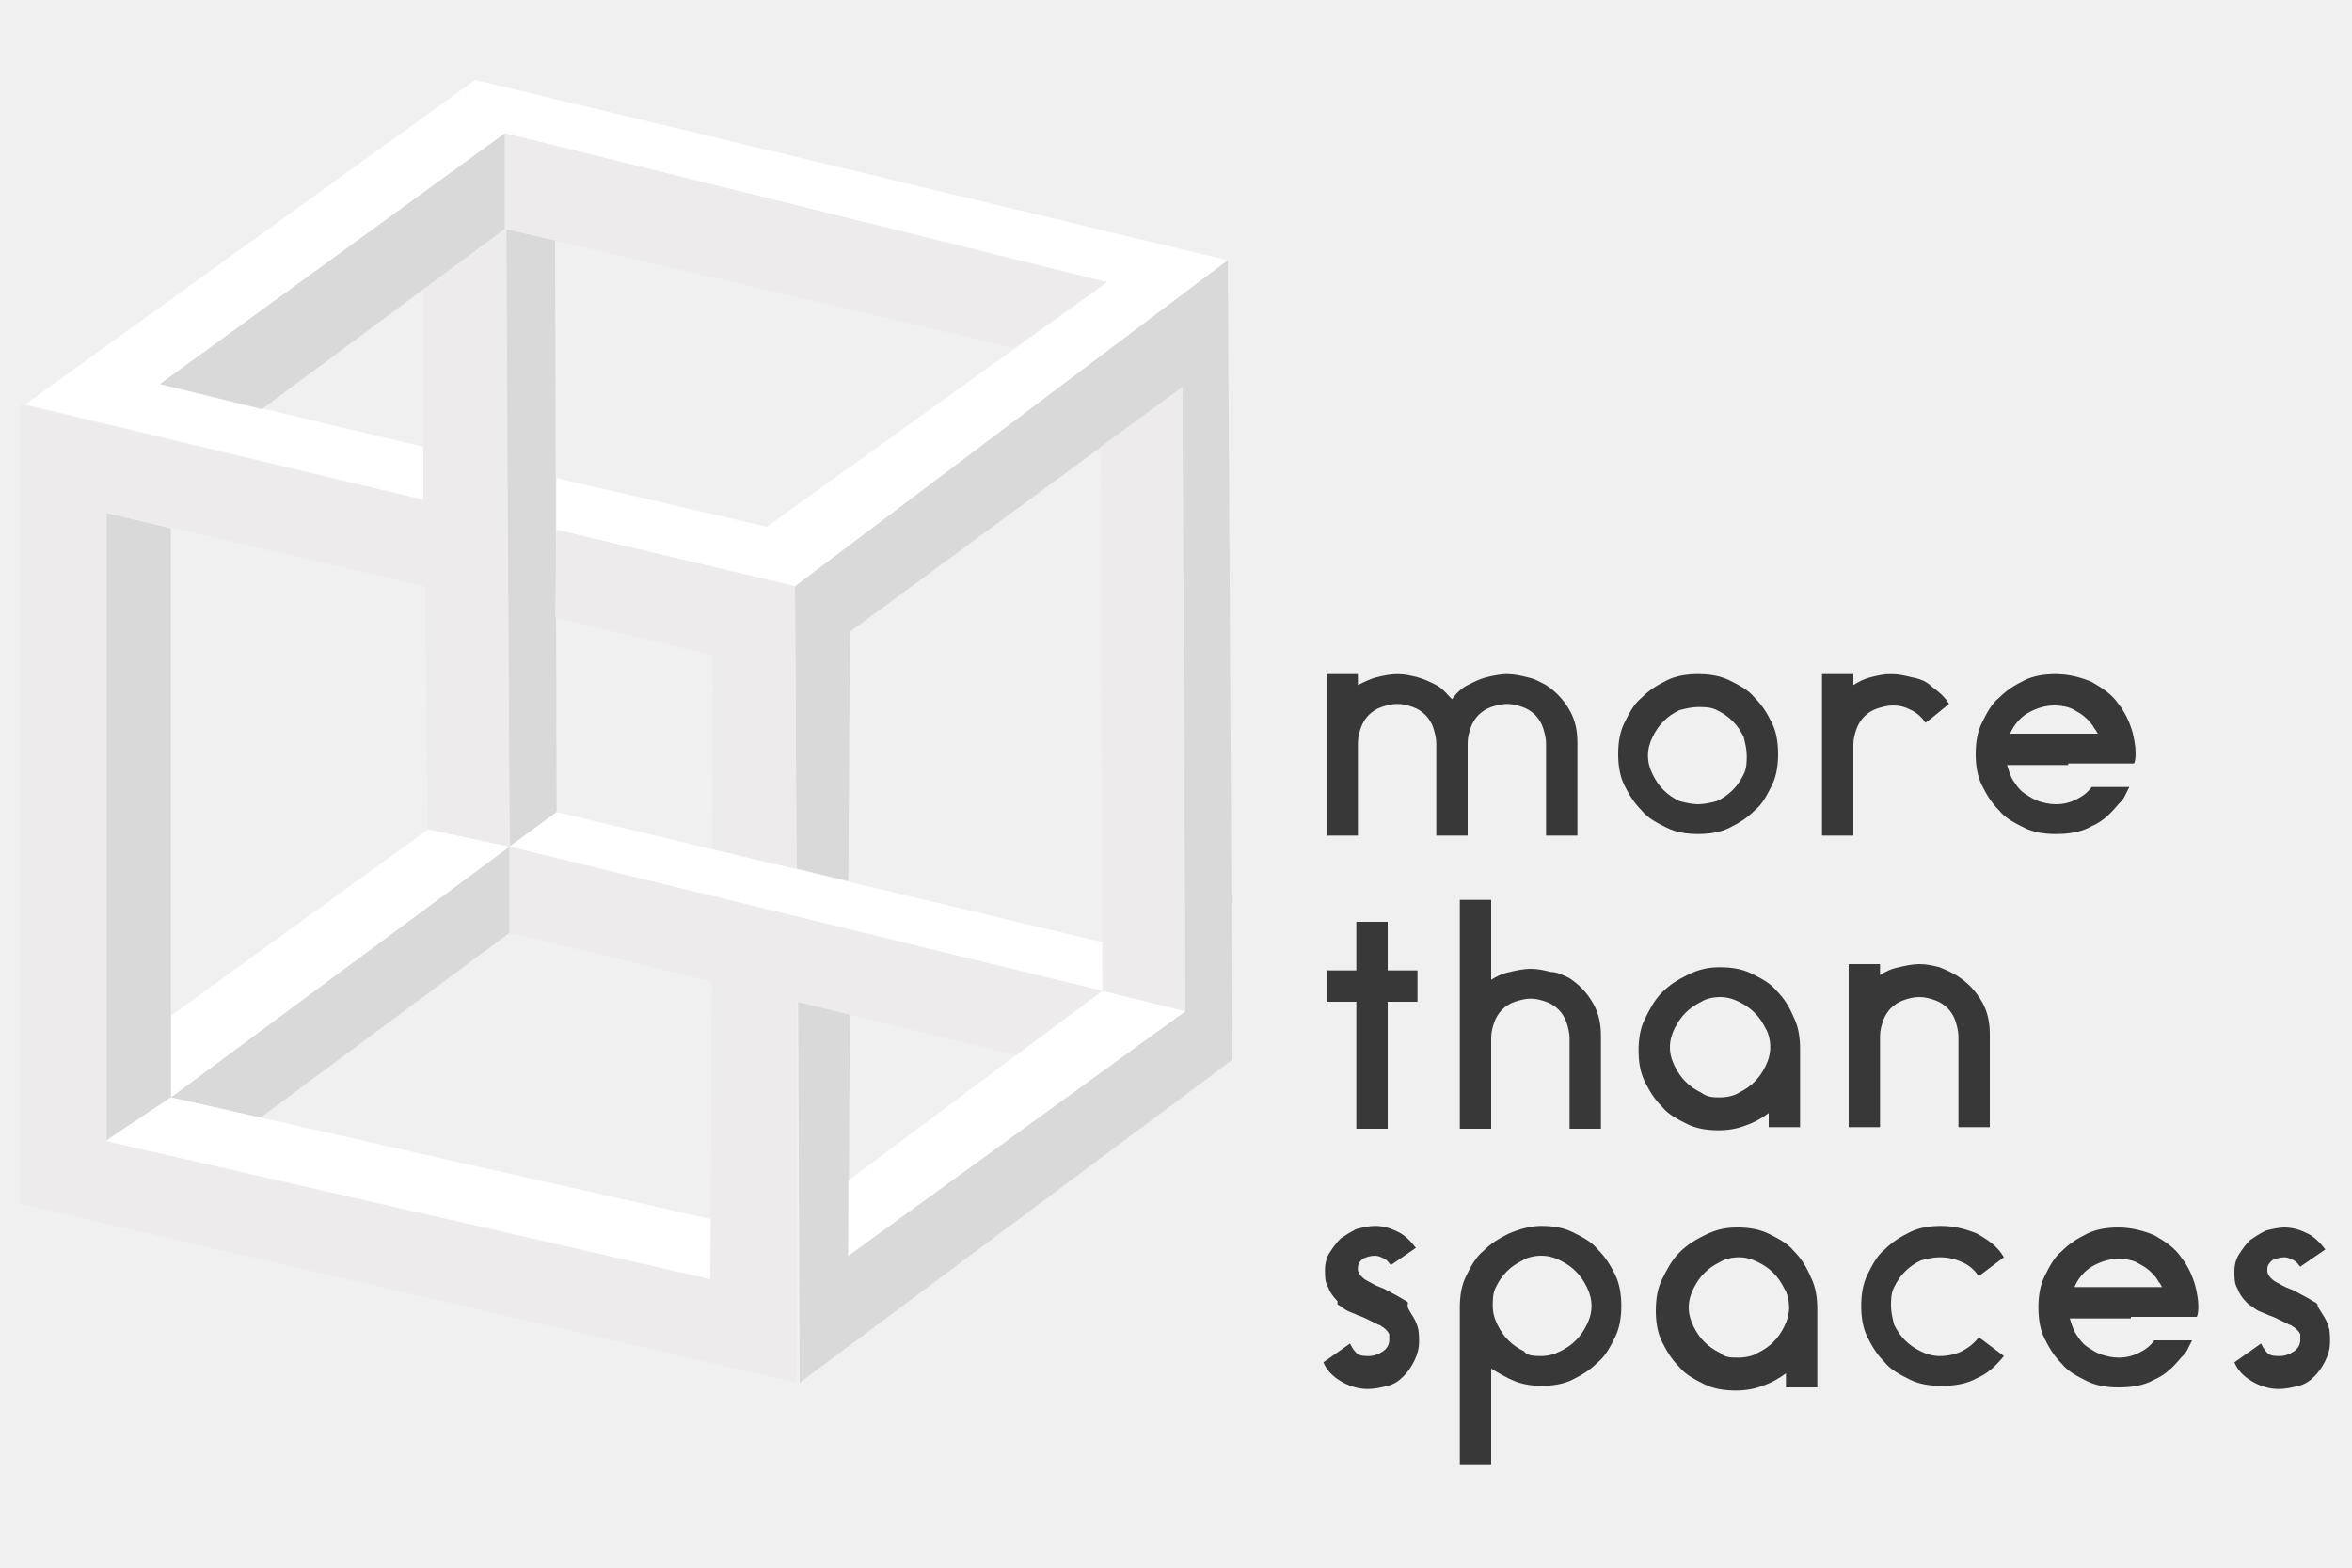
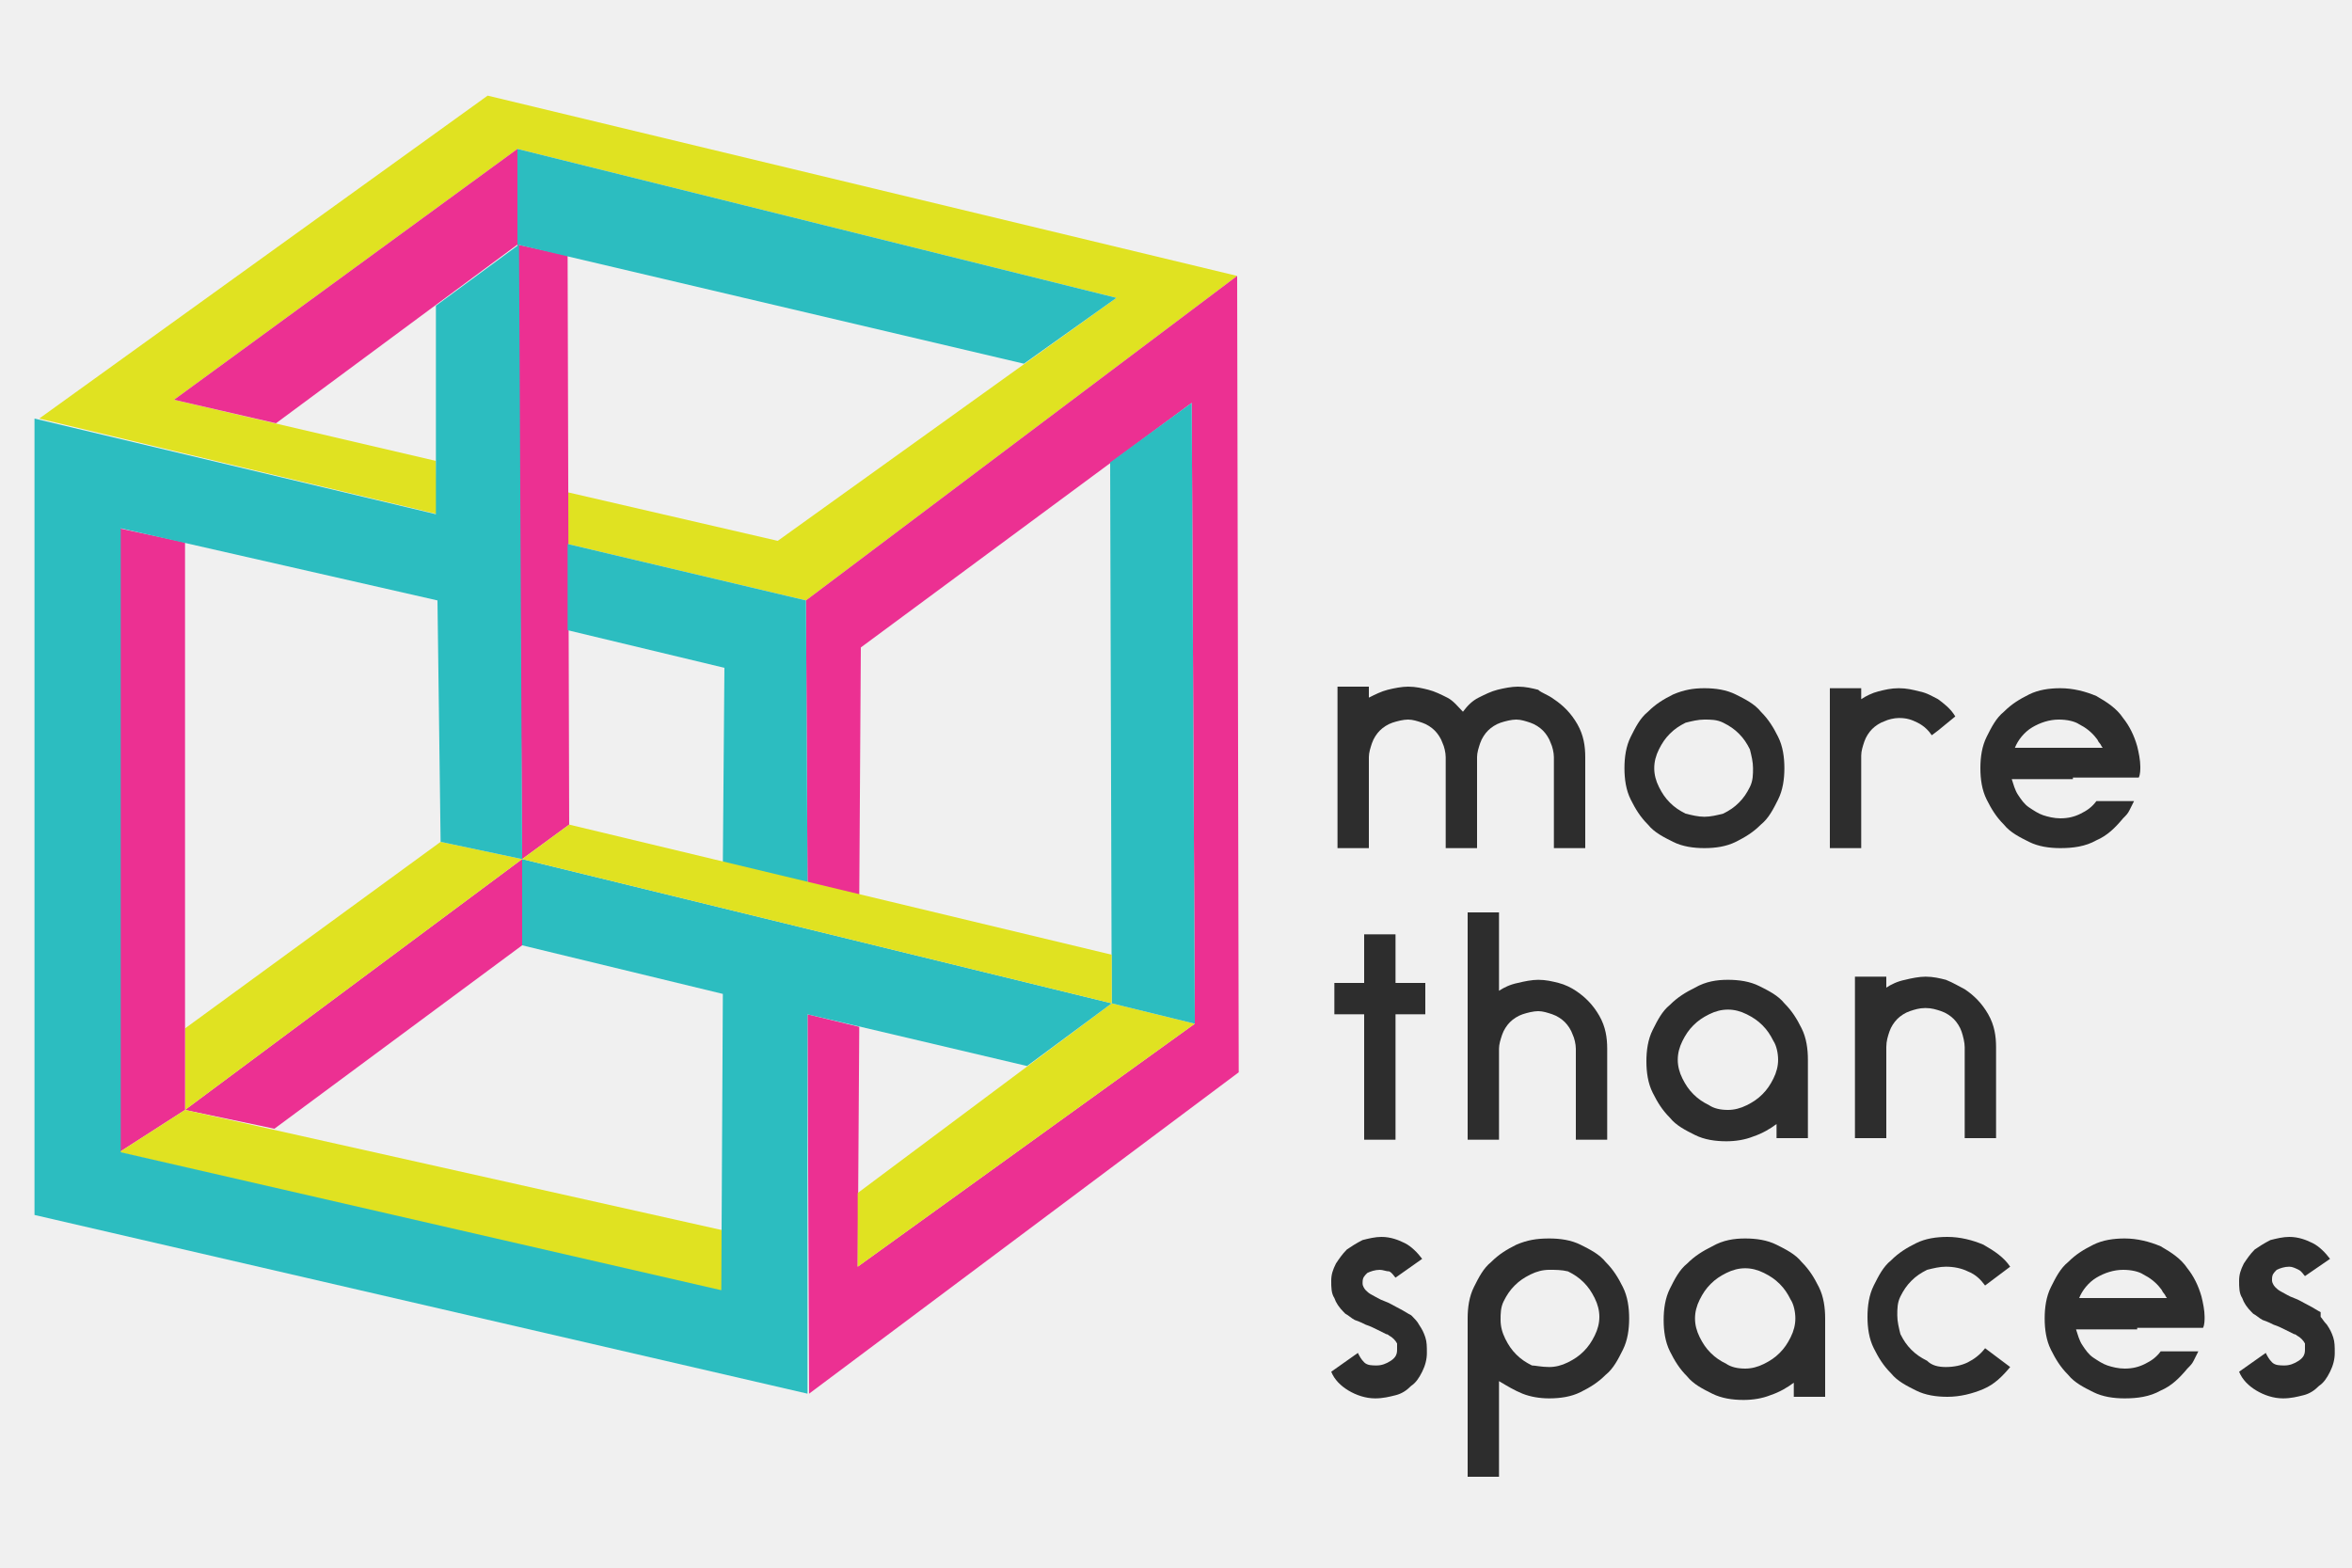
<svg xmlns="http://www.w3.org/2000/svg" version="1.1" id="Layer_1" x="0px" y="0px" viewBox="0 0 150 100" style="enable-background:new 0 0 150 100;" xml:space="preserve">
  <style type="text/css">
- 	.st0{fill:#FFFFFF;}
- 	.st1{fill:#D9D9D9;}
- 	.st2{fill:#EDEBEC;}
- 	.st3{fill:#383838;}
+ 	.st0{fill:#E0E221;}
+ 	.st1{fill:#EC3092;}
+ 	.st2{fill:#2CBDC0;}
+ 	.st3{fill:#2D2D2D;}
</style>
-   <g id="XMLID_1030_">
-     <g id="XMLID_1143_">
-       <polygon id="XMLID_1158_" class="st0" points="32.2,8.5 10.2,24.5 27,28.5 27.1,31.9 1.6,25.8 30.3,5.1 78.3,16.6 50.7,37.4     35.5,33.8 35.5,30.5 48.9,33.6 70.6,18   " />
-       <path id="XMLID_1156_" class="st1" d="M78.3,16.6L50.7,37.4l0.1,18l3.3,0.8l0.1-15.9l21.2-15.6l0.2,39.8L54.1,80.1l0.1-15.4    l-3.3-0.8l0.1,24.3l27.6-20.6L78.3,16.6z" />
-       <polygon id="XMLID_1155_" class="st0" points="54.1,80.1 75.6,64.5 70.3,63.2 54.1,75.3   " />
-       <polygon id="XMLID_1154_" class="st2" points="70.3,63.2 70.2,28.5 75.4,24.7 75.6,64.5   " />
-       <polygon id="XMLID_1153_" class="st1" points="10.2,24.5 32.2,8.5 32.2,14.6 16.7,26.1   " />
-       <polygon id="XMLID_1152_" class="st1" points="35.4,15.3 32.2,14.6 32.5,54 35.5,51.8   " />
-       <polygon id="XMLID_1151_" class="st2" points="32.2,8.5 32.2,14.6 64.7,22.2 70.6,18   " />
-       <polygon id="XMLID_1150_" class="st2" points="45.5,41.8 35.4,39.4 35.5,33.8 50.7,37.4 50.8,55.5 45.4,54.2   " />
-       <polygon id="XMLID_1149_" class="st1" points="32.5,59.5 32.5,54 10.9,70 16.6,71.3   " />
-       <polygon id="XMLID_1148_" class="st0" points="32.5,54 10.9,70 10.9,64.8 27.3,52.9   " />
-       <polygon id="XMLID_1147_" class="st1" points="10.9,70 6.7,72.8 6.7,32.7 10.9,33.7   " />
-       <polygon id="XMLID_1146_" class="st0" points="6.7,72.8 10.9,70 45.5,77.8 45.5,81.8   " />
-       <polygon id="XMLID_1145_" class="st2" points="70.3,63.2 32.5,54 32.5,59.5 45.4,62.6 45.3,81.6 6.8,72.8 6.8,32.7 27.1,37.4     27.3,52.9 32.5,54 32.3,14.6 27,18.5 27,31.9 1.3,25.8 1.3,76.8 50.8,88.2 50.8,63.9 64.8,67.3   " />
-       <polygon id="XMLID_1144_" class="st0" points="35.5,51.8 32.5,54 70.3,63.2 70.3,60.1   " />
+   <g id="XMLID_5_">
+     <g id="XMLID_184_">
+       <polygon id="XMLID_558_" class="st0" points="33,9.5 11.1,25.5 27.8,29.4 27.9,32.8 2.5,26.7 31.1,6.1 78.9,17.6 51.4,38.3     36.2,34.7 36.2,31.4 49.6,34.5 71.2,19   " />
+       <path id="XMLID_473_" class="st1" d="M78.9,17.6L51.4,38.3l0.1,18l3.3,0.8l0.1-15.8l21.1-15.6l0.2,39.6L54.7,80.8l0.1-15.3    l-3.3-0.8l0.1,24.2L79,68.4L78.9,17.6z" />
+       <polygon id="XMLID_472_" class="st0" points="54.7,80.8 76.2,65.3 70.9,64 54.7,76.1   " />
+       <polygon id="XMLID_1_" class="st2" points="70.9,64 70.8,29.5 76,25.7 76.2,65.3   " />
+       <polygon id="XMLID_246_" class="st1" points="11.1,25.5 33,9.5 33,15.6 17.6,27   " />
+       <polygon id="XMLID_193_" class="st1" points="36.2,16.3 33,15.6 33.3,54.8 36.3,52.6   " />
+       <polygon id="XMLID_192_" class="st2" points="33,9.5 33,15.6 65.3,23.2 71.2,19   " />
+       <polygon id="XMLID_191_" class="st2" points="46.2,42.6 36.2,40.2 36.2,34.7 51.4,38.3 51.5,56.3 46.1,55   " />
+       <polygon id="XMLID_190_" class="st1" points="33.3,60.3 33.3,54.8 11.8,70.8 17.5,72   " />
+       <polygon id="XMLID_189_" class="st0" points="33.3,54.8 11.8,70.8 11.8,65.6 28.1,53.7   " />
+       <polygon id="XMLID_188_" class="st1" points="11.8,70.8 7.6,73.5 7.6,33.7 11.8,34.6   " />
+       <polygon id="XMLID_187_" class="st0" points="7.6,73.5 11.8,70.8 46.2,78.5 46.2,82.5   " />
+       <polygon id="XMLID_186_" class="st2" points="70.9,64 33.3,54.8 33.3,60.3 46.1,63.4 46,82.3 7.7,73.5 7.7,33.7 27.9,38.3     28.1,53.7 33.3,54.8 33.1,15.6 27.8,19.5 27.8,32.8 2.2,26.7 2.2,77.5 51.5,88.9 51.5,64.7 65.5,68   " />
+       <polygon id="XMLID_185_" class="st0" points="36.3,52.6 33.3,54.8 70.9,64 70.9,60.9   " />
    </g>
-     <g id="XMLID_1035_">
-       <g>
-         <path id="XMLID_272_" class="st3" d="M98.6,43.7c0.6,0.4,1.1,0.9,1.5,1.6c0.4,0.7,0.5,1.4,0.5,2.1v5.9h-2v-2.1v-3.8     c0-0.3-0.1-0.7-0.2-1c-0.1-0.3-0.3-0.6-0.5-0.8c-0.2-0.2-0.5-0.4-0.8-0.5c-0.3-0.1-0.6-0.2-1-0.2c-0.3,0-0.7,0.1-1,0.2     c-0.3,0.1-0.6,0.3-0.8,0.5c-0.2,0.2-0.4,0.5-0.5,0.8c-0.1,0.3-0.2,0.6-0.2,1v3.8v2.1h-2v-2.1v-3.8c0-0.3-0.1-0.7-0.2-1     c-0.1-0.3-0.3-0.6-0.5-0.8c-0.2-0.2-0.5-0.4-0.8-0.5c-0.3-0.1-0.6-0.2-1-0.2c-0.3,0-0.7,0.1-1,0.2c-0.3,0.1-0.6,0.3-0.8,0.5     c-0.2,0.2-0.4,0.5-0.5,0.8c-0.1,0.3-0.2,0.6-0.2,1v3.8v2.1h-2v-5.9V43h2v0.7c0.4-0.2,0.8-0.4,1.2-0.5c0.4-0.1,0.9-0.2,1.3-0.2     c0.5,0,0.9,0.1,1.3,0.2c0.4,0.1,0.8,0.3,1.2,0.5c0.4,0.2,0.7,0.6,1,0.9c0.3-0.4,0.6-0.7,1-0.9c0.4-0.2,0.8-0.4,1.2-0.5     c0.4-0.1,0.9-0.2,1.3-0.2c0.5,0,0.9,0.1,1.3,0.2C97.9,43.3,98.2,43.5,98.6,43.7z" />
-         <path id="XMLID_269_" class="st3" d="M108.3,43c0.7,0,1.4,0.1,2,0.4c0.6,0.3,1.2,0.6,1.6,1.1c0.5,0.5,0.8,1,1.1,1.6     c0.3,0.6,0.4,1.3,0.4,2c0,0.7-0.1,1.4-0.4,2c-0.3,0.6-0.6,1.2-1.1,1.6c-0.5,0.5-1,0.8-1.6,1.1c-0.6,0.3-1.3,0.4-2,0.4     c-0.7,0-1.4-0.1-2-0.4c-0.6-0.3-1.2-0.6-1.6-1.1c-0.5-0.5-0.8-1-1.1-1.6c-0.3-0.6-0.4-1.3-0.4-2c0-0.7,0.1-1.4,0.4-2     c0.3-0.6,0.6-1.2,1.1-1.6c0.5-0.5,1-0.8,1.6-1.1C106.9,43.1,107.6,43,108.3,43z M108.3,51.3c0.4,0,0.8-0.1,1.2-0.2     c0.4-0.2,0.7-0.4,1-0.7c0.3-0.3,0.5-0.6,0.7-1c0.2-0.4,0.2-0.8,0.2-1.2c0-0.4-0.1-0.8-0.2-1.2c-0.2-0.4-0.4-0.7-0.7-1     c-0.3-0.3-0.6-0.5-1-0.7c-0.4-0.2-0.8-0.2-1.2-0.2c-0.4,0-0.8,0.1-1.2,0.2c-0.4,0.2-0.7,0.4-1,0.7c-0.3,0.3-0.5,0.6-0.7,1     c-0.2,0.4-0.3,0.8-0.3,1.2c0,0.4,0.1,0.8,0.3,1.2c0.2,0.4,0.4,0.7,0.7,1c0.3,0.3,0.6,0.5,1,0.7C107.5,51.2,107.9,51.3,108.3,51.3     z" />
-         <path id="XMLID_267_" class="st3" d="M123.2,43.8c0.4,0.3,0.8,0.6,1.1,1.1l-1.1,0.9l-0.4,0.3c-0.2-0.3-0.5-0.6-0.9-0.8     c-0.4-0.2-0.7-0.3-1.2-0.3c-0.3,0-0.7,0.1-1,0.2c-0.3,0.1-0.6,0.3-0.8,0.5c-0.2,0.2-0.4,0.5-0.5,0.8c-0.1,0.3-0.2,0.6-0.2,1v3.7     v2.1h-2v-5.8V43h2v0.7c0.3-0.2,0.7-0.4,1.1-0.5c0.4-0.1,0.8-0.2,1.3-0.2c0.5,0,0.9,0.1,1.3,0.2C122.5,43.3,122.9,43.5,123.2,43.8     z" />
-         <path id="XMLID_264_" class="st3" d="M131.9,48.8h-3.9c0.1,0.3,0.2,0.7,0.4,1c0.2,0.3,0.4,0.6,0.7,0.8c0.3,0.2,0.6,0.4,0.9,0.5     c0.3,0.1,0.7,0.2,1.1,0.2c0.5,0,0.9-0.1,1.3-0.3c0.4-0.2,0.7-0.4,1-0.8h0.4h2c-0.1,0.2-0.2,0.4-0.3,0.6c-0.1,0.2-0.2,0.3-0.4,0.5     c-0.5,0.6-1,1.1-1.7,1.4c-0.7,0.4-1.5,0.5-2.3,0.5c-0.7,0-1.4-0.1-2-0.4c-0.6-0.3-1.2-0.6-1.6-1.1c-0.5-0.5-0.8-1-1.1-1.6     c-0.3-0.6-0.4-1.3-0.4-2c0-0.7,0.1-1.4,0.4-2c0.3-0.6,0.6-1.2,1.1-1.6c0.5-0.5,1-0.8,1.6-1.1c0.6-0.3,1.3-0.4,2-0.4     c0.8,0,1.6,0.2,2.3,0.5c0.7,0.4,1.3,0.8,1.7,1.4c0.4,0.5,0.7,1.1,0.9,1.8c0.1,0.4,0.2,0.9,0.2,1.3c0,0.2,0,0.5-0.1,0.7h-2H131.9z      M131,45c-0.6,0-1.2,0.2-1.7,0.5c-0.5,0.3-0.9,0.8-1.1,1.3h4.5h1.1c-0.1-0.1-0.1-0.2-0.2-0.3c-0.1-0.1-0.1-0.2-0.2-0.3     c-0.3-0.4-0.7-0.7-1.1-0.9C132,45.1,131.5,45,131,45z" />
-         <path id="XMLID_262_" class="st3" d="M90.4,63.9h-1.9v8.1h-2v-8.1h-1.9v-2h1.9v-3.1h2v3.1h1.9V63.9z" />
-         <path id="XMLID_260_" class="st3" d="M100.1,62.4c0.6,0.4,1.1,0.9,1.5,1.6c0.4,0.7,0.5,1.4,0.5,2.1V72h-2v-2.1v-3.7     c0-0.3-0.1-0.7-0.2-1c-0.1-0.3-0.3-0.6-0.5-0.8c-0.2-0.2-0.5-0.4-0.8-0.5c-0.3-0.1-0.6-0.2-1-0.2c-0.3,0-0.7,0.1-1,0.2     c-0.3,0.1-0.6,0.3-0.8,0.5c-0.2,0.2-0.4,0.5-0.5,0.8c-0.1,0.3-0.2,0.6-0.2,1v3.7V72h-2v-5.8v-8.8h2v5.1c0.3-0.2,0.7-0.4,1.2-0.5     c0.4-0.1,0.9-0.2,1.3-0.2c0.5,0,0.9,0.1,1.3,0.2C99.3,62,99.7,62.2,100.1,62.4z" />
-         <path id="XMLID_257_" class="st3" d="M109.7,61.7c0.7,0,1.4,0.1,2,0.4c0.6,0.3,1.2,0.6,1.6,1.1c0.5,0.5,0.8,1,1.1,1.7     c0.3,0.6,0.4,1.3,0.4,2v5h-2V71c-0.4,0.3-0.9,0.6-1.5,0.8c-0.5,0.2-1.1,0.3-1.7,0.3c-0.7,0-1.4-0.1-2-0.4     c-0.6-0.3-1.2-0.6-1.6-1.1c-0.5-0.5-0.8-1-1.1-1.6c-0.3-0.6-0.4-1.3-0.4-2c0-0.7,0.1-1.4,0.4-2c0.3-0.6,0.6-1.2,1.1-1.7     c0.5-0.5,1-0.8,1.6-1.1C108.4,61.8,109,61.7,109.7,61.7z M109.7,70c0.4,0,0.9-0.1,1.2-0.3c0.4-0.2,0.7-0.4,1-0.7     c0.3-0.3,0.5-0.6,0.7-1c0.2-0.4,0.3-0.8,0.3-1.2c0-0.4-0.1-0.9-0.3-1.2c-0.2-0.4-0.4-0.7-0.7-1c-0.3-0.3-0.6-0.5-1-0.7     c-0.4-0.2-0.8-0.3-1.2-0.3c-0.4,0-0.9,0.1-1.2,0.3c-0.4,0.2-0.7,0.4-1,0.7c-0.3,0.3-0.5,0.6-0.7,1c-0.2,0.4-0.3,0.8-0.3,1.2     c0,0.4,0.1,0.8,0.3,1.2c0.2,0.4,0.4,0.7,0.7,1c0.3,0.3,0.6,0.5,1,0.7C108.9,70,109.3,70,109.7,70z" />
-         <path id="XMLID_255_" class="st3" d="M124.9,62.3c0.6,0.4,1.1,0.9,1.5,1.6c0.4,0.7,0.5,1.4,0.5,2.1v5.9h-2v-2.1v-3.7     c0-0.3-0.1-0.7-0.2-1c-0.1-0.3-0.3-0.6-0.5-0.8c-0.2-0.2-0.5-0.4-0.8-0.5c-0.3-0.1-0.6-0.2-1-0.2s-0.7,0.1-1,0.2     c-0.3,0.1-0.6,0.3-0.8,0.5c-0.2,0.2-0.4,0.5-0.5,0.8c-0.1,0.3-0.2,0.6-0.2,1v3.7v2.1h-2v-5.9v-4.5h2l0,0.7     c0.3-0.2,0.7-0.4,1.2-0.5c0.4-0.1,0.9-0.2,1.3-0.2c0.5,0,0.9,0.1,1.3,0.2C124.2,61.9,124.6,62.1,124.9,62.3z" />
-         <path id="XMLID_253_" class="st3" d="M90,83.8c0.2,0.3,0.3,0.5,0.4,0.8c0.1,0.3,0.1,0.6,0.1,1c0,0.4-0.1,0.8-0.3,1.2     c-0.2,0.4-0.4,0.7-0.7,1c-0.3,0.3-0.6,0.5-1,0.6c-0.4,0.1-0.8,0.2-1.3,0.2c-0.6,0-1.2-0.2-1.7-0.5c-0.5-0.3-0.9-0.7-1.1-1.2     l1.7-1.2c0.1,0.2,0.2,0.4,0.4,0.6c0.2,0.2,0.5,0.2,0.8,0.2c0.3,0,0.6-0.1,0.9-0.3c0.3-0.2,0.4-0.5,0.4-0.7c0-0.1,0-0.2,0-0.2v0     c0,0,0,0,0-0.1c0,0,0,0,0-0.1c-0.1-0.2-0.3-0.4-0.5-0.5c0,0-0.1-0.1-0.2-0.1l0,0c-0.2-0.1-0.4-0.2-0.6-0.3     c-0.2-0.1-0.4-0.2-0.7-0.3c-0.2-0.1-0.5-0.2-0.7-0.3c-0.2-0.1-0.4-0.3-0.6-0.4v0L85.3,83c-0.3-0.3-0.5-0.6-0.6-0.9     c-0.2-0.3-0.2-0.7-0.2-1.1c0-0.4,0.1-0.8,0.3-1.1c0.2-0.3,0.4-0.6,0.7-0.9c0.3-0.2,0.6-0.4,1-0.6c0.4-0.1,0.8-0.2,1.2-0.2     c0.6,0,1.1,0.2,1.5,0.4c0.4,0.2,0.8,0.6,1.1,1l-1.6,1.1c-0.1-0.1-0.2-0.3-0.4-0.4c-0.2-0.1-0.4-0.2-0.6-0.2     c-0.3,0-0.6,0.1-0.8,0.2c-0.2,0.2-0.3,0.3-0.3,0.6c0,0.1,0,0.1,0,0.1c0,0.1,0.1,0.3,0.2,0.4c0.1,0.1,0.2,0.2,0.4,0.3     c0.2,0.1,0.5,0.3,0.8,0.4c0.3,0.1,0.6,0.3,1,0.5c0.2,0.1,0.5,0.3,0.7,0.4l0.1,0.1C89.7,83.4,89.9,83.6,90,83.8z" />
-         <path id="XMLID_250_" class="st3" d="M98.3,78.2c0.7,0,1.4,0.1,2,0.4c0.6,0.3,1.2,0.6,1.6,1.1c0.5,0.5,0.8,1,1.1,1.6     c0.3,0.6,0.4,1.3,0.4,2c0,0.7-0.1,1.4-0.4,2c-0.3,0.6-0.6,1.2-1.1,1.6c-0.5,0.5-1,0.8-1.6,1.1c-0.6,0.3-1.3,0.4-2,0.4     c-0.6,0-1.2-0.1-1.7-0.3c-0.5-0.2-1-0.5-1.5-0.8v6.1h-2V83.4v0c0-0.7,0.1-1.4,0.4-2s0.6-1.2,1.1-1.6c0.5-0.5,1-0.8,1.6-1.1     C96.9,78.4,97.6,78.2,98.3,78.2z M98.3,86.5c0.4,0,0.8-0.1,1.2-0.3c0.4-0.2,0.7-0.4,1-0.7c0.3-0.3,0.5-0.6,0.7-1     c0.2-0.4,0.3-0.8,0.3-1.2s-0.1-0.8-0.3-1.2c-0.2-0.4-0.4-0.7-0.7-1c-0.3-0.3-0.6-0.5-1-0.7c-0.4-0.2-0.8-0.3-1.2-0.3     c-0.4,0-0.9,0.1-1.2,0.3c-0.4,0.2-0.7,0.4-1,0.7c-0.3,0.3-0.5,0.6-0.7,1c-0.2,0.4-0.2,0.8-0.2,1.2v0c0,0.4,0.1,0.8,0.3,1.2     c0.2,0.4,0.4,0.7,0.7,1c0.3,0.3,0.6,0.5,1,0.7C97.4,86.5,97.9,86.5,98.3,86.5z" />
-         <path id="XMLID_247_" class="st3" d="M110.8,78.3c0.7,0,1.4,0.1,2,0.4c0.6,0.3,1.2,0.6,1.6,1.1c0.5,0.5,0.8,1,1.1,1.7     c0.3,0.6,0.4,1.3,0.4,2v5h-2v-0.9c-0.4,0.3-0.9,0.6-1.5,0.8c-0.5,0.2-1.1,0.3-1.7,0.3c-0.7,0-1.4-0.1-2-0.4     c-0.6-0.3-1.2-0.6-1.6-1.1c-0.5-0.5-0.8-1-1.1-1.6c-0.3-0.6-0.4-1.3-0.4-2s0.1-1.4,0.4-2c0.3-0.6,0.6-1.2,1.1-1.7     c0.5-0.5,1-0.8,1.6-1.1C109.5,78.4,110.1,78.3,110.8,78.3z M110.9,86.6c0.4,0,0.9-0.1,1.2-0.3c0.4-0.2,0.7-0.4,1-0.7     c0.3-0.3,0.5-0.6,0.7-1c0.2-0.4,0.3-0.8,0.3-1.2c0-0.4-0.1-0.9-0.3-1.2c-0.2-0.4-0.4-0.7-0.7-1c-0.3-0.3-0.6-0.5-1-0.7     c-0.4-0.2-0.8-0.3-1.2-0.3c-0.4,0-0.9,0.1-1.2,0.3c-0.4,0.2-0.7,0.4-1,0.7c-0.3,0.3-0.5,0.6-0.7,1c-0.2,0.4-0.3,0.8-0.3,1.2     c0,0.4,0.1,0.8,0.3,1.2c0.2,0.4,0.4,0.7,0.7,1c0.3,0.3,0.6,0.5,1,0.7C110,86.6,110.4,86.6,110.9,86.6z" />
-         <path id="XMLID_245_" class="st3" d="M123.7,86.5c0.5,0,1-0.1,1.4-0.3c0.4-0.2,0.8-0.5,1.1-0.9l1.6,1.2c-0.5,0.6-1,1.1-1.7,1.4     c-0.7,0.4-1.5,0.5-2.3,0.5c-0.7,0-1.4-0.1-2-0.4c-0.6-0.3-1.2-0.6-1.6-1.1c-0.5-0.5-0.8-1-1.1-1.6c-0.3-0.6-0.4-1.3-0.4-2     c0-0.7,0.1-1.4,0.4-2c0.3-0.6,0.6-1.2,1.1-1.6c0.5-0.5,1-0.8,1.6-1.1c0.6-0.3,1.3-0.4,2-0.4c0.8,0,1.6,0.2,2.3,0.5     c0.7,0.4,1.3,0.8,1.7,1.5l-1.6,1.2c-0.3-0.4-0.6-0.7-1.1-0.9c-0.4-0.2-0.9-0.3-1.4-0.3c-0.4,0-0.8,0.1-1.2,0.2     c-0.4,0.2-0.7,0.4-1,0.7c-0.3,0.3-0.5,0.6-0.7,1c-0.2,0.4-0.2,0.8-0.2,1.2c0,0.4,0.1,0.8,0.2,1.2c0.2,0.4,0.4,0.7,0.7,1     c0.3,0.3,0.6,0.5,1,0.7C122.9,86.4,123.3,86.5,123.7,86.5z" />
-         <path id="XMLID_242_" class="st3" d="M135.9,84.1H132c0.1,0.3,0.2,0.7,0.4,1c0.2,0.3,0.4,0.6,0.7,0.8c0.3,0.2,0.6,0.4,0.9,0.5     c0.3,0.1,0.7,0.2,1.1,0.2c0.5,0,0.9-0.1,1.3-0.3c0.4-0.2,0.7-0.4,1-0.8h0.4h2c-0.1,0.2-0.2,0.4-0.3,0.6c-0.1,0.2-0.2,0.3-0.4,0.5     c-0.5,0.6-1,1.1-1.7,1.4c-0.7,0.4-1.5,0.5-2.3,0.5c-0.7,0-1.4-0.1-2-0.4c-0.6-0.3-1.2-0.6-1.6-1.1c-0.5-0.5-0.8-1-1.1-1.6     c-0.3-0.6-0.4-1.3-0.4-2c0-0.7,0.1-1.4,0.4-2c0.3-0.6,0.6-1.2,1.1-1.6c0.5-0.5,1-0.8,1.6-1.1c0.6-0.3,1.3-0.4,2-0.4     c0.8,0,1.6,0.2,2.3,0.5c0.7,0.4,1.3,0.8,1.7,1.4c0.4,0.5,0.7,1.1,0.9,1.8c0.1,0.4,0.2,0.9,0.2,1.3c0,0.2,0,0.5-0.1,0.7h-2H135.9z      M135.1,80.3c-0.6,0-1.2,0.2-1.7,0.5c-0.5,0.3-0.9,0.8-1.1,1.3h4.5h1.1c-0.1-0.1-0.1-0.2-0.2-0.3c-0.1-0.1-0.1-0.2-0.2-0.3     c-0.3-0.4-0.7-0.7-1.1-0.9C136.1,80.4,135.6,80.3,135.1,80.3z" />
-         <path id="XMLID_240_" class="st3" d="M148.1,83.8c0.2,0.3,0.3,0.5,0.4,0.8c0.1,0.3,0.1,0.6,0.1,1c0,0.4-0.1,0.8-0.3,1.2     c-0.2,0.4-0.4,0.7-0.7,1c-0.3,0.3-0.6,0.5-1,0.6c-0.4,0.1-0.8,0.2-1.3,0.2c-0.6,0-1.2-0.2-1.7-0.5c-0.5-0.3-0.9-0.7-1.1-1.2     l1.7-1.2c0.1,0.2,0.2,0.4,0.4,0.6c0.2,0.2,0.5,0.2,0.8,0.2c0.3,0,0.6-0.1,0.9-0.3c0.3-0.2,0.4-0.5,0.4-0.7c0-0.1,0-0.2,0-0.2v0     c0,0,0,0,0-0.1c0,0,0,0,0-0.1c-0.1-0.2-0.3-0.4-0.5-0.5c0,0-0.1-0.1-0.2-0.1l0,0c-0.2-0.1-0.4-0.2-0.6-0.3     c-0.2-0.1-0.4-0.2-0.7-0.3c-0.2-0.1-0.5-0.2-0.7-0.3c-0.2-0.1-0.4-0.3-0.6-0.4v0l-0.1-0.1c-0.3-0.3-0.5-0.6-0.6-0.9     c-0.2-0.3-0.2-0.7-0.2-1.1c0-0.4,0.1-0.8,0.3-1.1c0.2-0.3,0.4-0.6,0.7-0.9c0.3-0.2,0.6-0.4,1-0.6c0.4-0.1,0.8-0.2,1.2-0.2     c0.6,0,1.1,0.2,1.5,0.4c0.4,0.2,0.8,0.6,1.1,1l-1.6,1.1c-0.1-0.1-0.2-0.3-0.4-0.4c-0.2-0.1-0.4-0.2-0.6-0.2     c-0.3,0-0.6,0.1-0.8,0.2c-0.2,0.2-0.3,0.3-0.3,0.6c0,0.1,0,0.1,0,0.1c0,0.1,0.1,0.3,0.2,0.4c0.1,0.1,0.2,0.2,0.4,0.3     c0.2,0.1,0.5,0.3,0.8,0.4c0.3,0.1,0.6,0.3,1,0.5c0.2,0.1,0.5,0.3,0.7,0.4l0.1,0.1C147.8,83.4,148,83.6,148.1,83.8z" />
-       </g>
+     <g id="XMLID_6_">
+       <path id="XMLID_182_" class="st3" d="M99.1,44.6c0.6,0.4,1.1,0.9,1.5,1.6c0.4,0.7,0.5,1.4,0.5,2.1v5.8h-2V52v-3.7    c0-0.3-0.1-0.7-0.2-0.9c-0.1-0.3-0.3-0.6-0.5-0.8c-0.2-0.2-0.5-0.4-0.8-0.5c-0.3-0.1-0.6-0.2-0.9-0.2c-0.3,0-0.7,0.1-1,0.2    c-0.3,0.1-0.6,0.3-0.8,0.5c-0.2,0.2-0.4,0.5-0.5,0.8c-0.1,0.3-0.2,0.6-0.2,0.9V52v2.1h-2V52v-3.7c0-0.3-0.1-0.7-0.2-0.9    c-0.1-0.3-0.3-0.6-0.5-0.8c-0.2-0.2-0.5-0.4-0.8-0.5c-0.3-0.1-0.6-0.2-0.9-0.2s-0.7,0.1-1,0.2c-0.3,0.1-0.6,0.3-0.8,0.5    c-0.2,0.2-0.4,0.5-0.5,0.8c-0.1,0.3-0.2,0.6-0.2,0.9V52v2.1h-2v-5.8v-4.5h2v0.7c0.4-0.2,0.8-0.4,1.2-0.5c0.4-0.1,0.9-0.2,1.3-0.2    c0.5,0,0.9,0.1,1.3,0.2c0.4,0.1,0.8,0.3,1.2,0.5c0.4,0.2,0.7,0.6,1,0.9c0.3-0.4,0.6-0.7,1-0.9c0.4-0.2,0.8-0.4,1.2-0.5    c0.4-0.1,0.9-0.2,1.3-0.2c0.5,0,0.9,0.1,1.3,0.2C98.3,44.2,98.7,44.3,99.1,44.6z" />
+       <path id="XMLID_179_" class="st3" d="M108.7,43.9c0.7,0,1.4,0.1,2,0.4c0.6,0.3,1.2,0.6,1.6,1.1c0.5,0.5,0.8,1,1.1,1.6    c0.3,0.6,0.4,1.3,0.4,2c0,0.7-0.1,1.4-0.4,2c-0.3,0.6-0.6,1.2-1.1,1.6c-0.5,0.5-1,0.8-1.6,1.1c-0.6,0.3-1.3,0.4-2,0.4    c-0.7,0-1.4-0.1-2-0.4c-0.6-0.3-1.2-0.6-1.6-1.1c-0.5-0.5-0.8-1-1.1-1.6c-0.3-0.6-0.4-1.3-0.4-2c0-0.7,0.1-1.4,0.4-2    c0.3-0.6,0.6-1.2,1.1-1.6c0.5-0.5,1-0.8,1.6-1.1C107.4,44,108,43.9,108.7,43.9z M108.7,52.1c0.4,0,0.8-0.1,1.2-0.2    c0.4-0.2,0.7-0.4,1-0.7c0.3-0.3,0.5-0.6,0.7-1c0.2-0.4,0.2-0.8,0.2-1.2c0-0.4-0.1-0.8-0.2-1.2c-0.2-0.4-0.4-0.7-0.7-1    c-0.3-0.3-0.6-0.5-1-0.7c-0.4-0.2-0.8-0.2-1.2-0.2c-0.4,0-0.8,0.1-1.2,0.2c-0.4,0.2-0.7,0.4-1,0.7c-0.3,0.3-0.5,0.6-0.7,1    c-0.2,0.4-0.3,0.8-0.3,1.2c0,0.4,0.1,0.8,0.3,1.2c0.2,0.4,0.4,0.7,0.7,1c0.3,0.3,0.6,0.5,1,0.7C107.9,52,108.3,52.1,108.7,52.1z" />
+       <path id="XMLID_177_" class="st3" d="M123.6,44.6c0.4,0.3,0.8,0.6,1.1,1.1l-1.1,0.9l-0.4,0.3c-0.2-0.3-0.5-0.6-0.9-0.8    c-0.4-0.2-0.7-0.3-1.2-0.3c-0.3,0-0.7,0.1-0.9,0.2c-0.3,0.1-0.6,0.3-0.8,0.5c-0.2,0.2-0.4,0.5-0.5,0.8c-0.1,0.3-0.2,0.6-0.2,0.9    V52v2.1h-2v-5.8v-4.4h2v0.7c0.3-0.2,0.7-0.4,1.1-0.5c0.4-0.1,0.8-0.2,1.3-0.2c0.5,0,0.9,0.1,1.3,0.2    C122.9,44.2,123.2,44.4,123.6,44.6z" />
+       <path id="XMLID_174_" class="st3" d="M132.2,49.7h-3.9c0.1,0.3,0.2,0.7,0.4,1c0.2,0.3,0.4,0.6,0.7,0.8c0.3,0.2,0.6,0.4,0.9,0.5    c0.3,0.1,0.7,0.2,1.1,0.2c0.5,0,0.9-0.1,1.3-0.3c0.4-0.2,0.7-0.4,1-0.8h0.4h2c-0.1,0.2-0.2,0.4-0.3,0.6c-0.1,0.2-0.2,0.3-0.4,0.5    c-0.5,0.6-1,1.1-1.7,1.4c-0.7,0.4-1.5,0.5-2.3,0.5c-0.7,0-1.4-0.1-2-0.4c-0.6-0.3-1.2-0.6-1.6-1.1c-0.5-0.5-0.8-1-1.1-1.6    c-0.3-0.6-0.4-1.3-0.4-2c0-0.7,0.1-1.4,0.4-2c0.3-0.6,0.6-1.2,1.1-1.6c0.5-0.5,1-0.8,1.6-1.1c0.6-0.3,1.3-0.4,2-0.4    c0.8,0,1.6,0.2,2.3,0.5c0.7,0.4,1.3,0.8,1.7,1.4c0.4,0.5,0.7,1.1,0.9,1.8c0.1,0.4,0.2,0.9,0.2,1.3c0,0.2,0,0.5-0.1,0.7h-2H132.2z     M131.3,45.9c-0.6,0-1.2,0.2-1.7,0.5c-0.5,0.3-0.9,0.8-1.1,1.3h4.5h1.1c-0.1-0.1-0.1-0.2-0.2-0.3c-0.1-0.1-0.1-0.2-0.2-0.3    c-0.3-0.4-0.7-0.7-1.1-0.9C132.3,46,131.8,45.9,131.3,45.9z" />
+       <path id="XMLID_172_" class="st3" d="M90.9,64.7h-1.9v8h-2v-8h-1.9v-2h1.9v-3.1h2v3.1h1.9V64.7z" />
+       <path id="XMLID_170_" class="st3" d="M100.5,63.2c0.6,0.4,1.1,0.9,1.5,1.6c0.4,0.7,0.5,1.4,0.5,2.1v5.8h-2v-2.1v-3.7    c0-0.3-0.1-0.7-0.2-0.9c-0.1-0.3-0.3-0.6-0.5-0.8c-0.2-0.2-0.5-0.4-0.8-0.5c-0.3-0.1-0.6-0.2-0.9-0.2c-0.3,0-0.7,0.1-1,0.2    c-0.3,0.1-0.6,0.3-0.8,0.5c-0.2,0.2-0.4,0.5-0.5,0.8c-0.1,0.3-0.2,0.6-0.2,0.9v3.7v2.1h-2v-5.8v-8.7h2v5c0.3-0.2,0.7-0.4,1.2-0.5    c0.4-0.1,0.9-0.2,1.3-0.2c0.5,0,0.9,0.1,1.3,0.2C99.8,62.8,100.2,63,100.5,63.2z" />
+       <path id="XMLID_167_" class="st3" d="M110.2,62.5c0.7,0,1.4,0.1,2,0.4c0.6,0.3,1.2,0.6,1.6,1.1c0.5,0.5,0.8,1,1.1,1.6    c0.3,0.6,0.4,1.3,0.4,2v5h-2v-0.9c-0.4,0.3-0.9,0.6-1.5,0.8c-0.5,0.2-1.1,0.3-1.7,0.3c-0.7,0-1.4-0.1-2-0.4    c-0.6-0.3-1.2-0.6-1.6-1.1c-0.5-0.5-0.8-1-1.1-1.6c-0.3-0.6-0.4-1.3-0.4-2s0.1-1.4,0.4-2c0.3-0.6,0.6-1.2,1.1-1.6    c0.5-0.5,1-0.8,1.6-1.1C108.8,62.6,109.5,62.5,110.2,62.5z M110.2,70.8c0.4,0,0.8-0.1,1.2-0.3c0.4-0.2,0.7-0.4,1-0.7    c0.3-0.3,0.5-0.6,0.7-1c0.2-0.4,0.3-0.8,0.3-1.2c0-0.4-0.1-0.9-0.3-1.2c-0.2-0.4-0.4-0.7-0.7-1c-0.3-0.3-0.6-0.5-1-0.7    c-0.4-0.2-0.8-0.3-1.2-0.3c-0.4,0-0.8,0.1-1.2,0.3c-0.4,0.2-0.7,0.4-1,0.7c-0.3,0.3-0.5,0.6-0.7,1c-0.2,0.4-0.3,0.8-0.3,1.2    c0,0.4,0.1,0.8,0.3,1.2c0.2,0.4,0.4,0.7,0.7,1c0.3,0.3,0.6,0.5,1,0.7C109.3,70.7,109.7,70.8,110.2,70.8z" />
+       <path id="XMLID_165_" class="st3" d="M125.3,63.1c0.6,0.4,1.1,0.9,1.5,1.6c0.4,0.7,0.5,1.4,0.5,2.1v5.8h-2v-2.1v-3.7    c0-0.3-0.1-0.7-0.2-1c-0.1-0.3-0.3-0.6-0.5-0.8c-0.2-0.2-0.5-0.4-0.8-0.5c-0.3-0.1-0.6-0.2-1-0.2s-0.7,0.1-1,0.2    c-0.3,0.1-0.6,0.3-0.8,0.5c-0.2,0.2-0.4,0.5-0.5,0.8c-0.1,0.3-0.2,0.6-0.2,1v3.7v2.1h-2v-5.8v-4.5h2l0,0.7    c0.3-0.2,0.7-0.4,1.2-0.5c0.4-0.1,0.9-0.2,1.3-0.2c0.5,0,0.9,0.1,1.3,0.2C124.6,62.7,124.9,62.9,125.3,63.1z" />
+       <path id="XMLID_163_" class="st3" d="M90.5,84.5c0.2,0.3,0.3,0.5,0.4,0.8c0.1,0.3,0.1,0.6,0.1,1c0,0.4-0.1,0.8-0.3,1.2    c-0.2,0.4-0.4,0.7-0.7,0.9c-0.3,0.3-0.6,0.5-1,0.6c-0.4,0.1-0.8,0.2-1.3,0.2c-0.6,0-1.2-0.2-1.7-0.5c-0.5-0.3-0.9-0.7-1.1-1.2    l1.7-1.2c0.1,0.2,0.2,0.4,0.4,0.6c0.2,0.2,0.5,0.2,0.8,0.2c0.3,0,0.6-0.1,0.9-0.3c0.3-0.2,0.4-0.4,0.4-0.7c0-0.1,0-0.2,0-0.2v0    c0,0,0,0,0-0.1c0,0,0,0,0-0.1c-0.1-0.2-0.3-0.4-0.5-0.5c0,0-0.1-0.1-0.2-0.1l0,0c-0.2-0.1-0.4-0.2-0.6-0.3    c-0.2-0.1-0.4-0.2-0.7-0.3c-0.2-0.1-0.4-0.2-0.7-0.3c-0.2-0.1-0.4-0.3-0.6-0.4v0l-0.1-0.1c-0.3-0.3-0.5-0.6-0.6-0.9    c-0.2-0.3-0.2-0.7-0.2-1.1c0-0.4,0.1-0.7,0.3-1.1c0.2-0.3,0.4-0.6,0.7-0.9c0.3-0.2,0.6-0.4,1-0.6c0.4-0.1,0.8-0.2,1.2-0.2    c0.6,0,1.1,0.2,1.5,0.4c0.4,0.2,0.8,0.6,1.1,1L89,81.5c-0.1-0.1-0.2-0.3-0.4-0.4C88.4,81.1,88.2,81,88,81c-0.3,0-0.6,0.1-0.8,0.2    c-0.2,0.2-0.3,0.3-0.3,0.6c0,0.1,0,0.1,0,0.1c0,0.1,0.1,0.3,0.2,0.4c0.1,0.1,0.2,0.2,0.4,0.3c0.2,0.1,0.5,0.3,0.8,0.4    c0.3,0.1,0.6,0.3,1,0.5c0.2,0.1,0.5,0.3,0.7,0.4l0.1,0.1C90.2,84.1,90.4,84.3,90.5,84.5z" />
+       <path id="XMLID_160_" class="st3" d="M98.8,79c0.7,0,1.4,0.1,2,0.4c0.6,0.3,1.2,0.6,1.6,1.1c0.5,0.5,0.8,1,1.1,1.6    c0.3,0.6,0.4,1.3,0.4,2c0,0.7-0.1,1.4-0.4,2c-0.3,0.6-0.6,1.2-1.1,1.6c-0.5,0.5-1,0.8-1.6,1.1c-0.6,0.3-1.3,0.4-2,0.4    c-0.6,0-1.2-0.1-1.7-0.3s-1-0.5-1.5-0.8v6.1h-2V84.1v0c0-0.7,0.1-1.4,0.4-2s0.6-1.2,1.1-1.6c0.5-0.5,1-0.8,1.6-1.1    C97.4,79.1,98,79,98.8,79z M98.8,87.2c0.4,0,0.8-0.1,1.2-0.3c0.4-0.2,0.7-0.4,1-0.7c0.3-0.3,0.5-0.6,0.7-1    c0.2-0.4,0.3-0.8,0.3-1.2s-0.1-0.8-0.3-1.2c-0.2-0.4-0.4-0.7-0.7-1c-0.3-0.3-0.6-0.5-1-0.7C99.6,81,99.2,81,98.8,81    c-0.4,0-0.8,0.1-1.2,0.3c-0.4,0.2-0.7,0.4-1,0.7c-0.3,0.3-0.5,0.6-0.7,1c-0.2,0.4-0.2,0.8-0.2,1.2v0c0,0.4,0.1,0.8,0.3,1.2    c0.2,0.4,0.4,0.7,0.7,1c0.3,0.3,0.6,0.5,1,0.7C97.9,87.1,98.3,87.2,98.8,87.2z" />
+       <path id="XMLID_157_" class="st3" d="M111.3,79c0.7,0,1.4,0.1,2,0.4c0.6,0.3,1.2,0.6,1.6,1.1c0.5,0.5,0.8,1,1.1,1.6    c0.3,0.6,0.4,1.3,0.4,2v5h-2v-0.9c-0.4,0.3-0.9,0.6-1.5,0.8c-0.5,0.2-1.1,0.3-1.7,0.3c-0.7,0-1.4-0.1-2-0.4    c-0.6-0.3-1.2-0.6-1.6-1.1c-0.5-0.5-0.8-1-1.1-1.6c-0.3-0.6-0.4-1.3-0.4-2c0-0.7,0.1-1.4,0.4-2c0.3-0.6,0.6-1.2,1.1-1.6    c0.5-0.5,1-0.8,1.6-1.1C109.9,79.1,110.6,79,111.3,79z M111.3,87.3c0.4,0,0.8-0.1,1.2-0.3c0.4-0.2,0.7-0.4,1-0.7    c0.3-0.3,0.5-0.6,0.7-1c0.2-0.4,0.3-0.8,0.3-1.2c0-0.4-0.1-0.9-0.3-1.2c-0.2-0.4-0.4-0.7-0.7-1c-0.3-0.3-0.6-0.5-1-0.7    c-0.4-0.2-0.8-0.3-1.2-0.3c-0.4,0-0.8,0.1-1.2,0.3c-0.4,0.2-0.7,0.4-1,0.7c-0.3,0.3-0.5,0.6-0.7,1c-0.2,0.4-0.3,0.8-0.3,1.2    c0,0.4,0.1,0.8,0.3,1.2c0.2,0.4,0.4,0.7,0.7,1c0.3,0.3,0.6,0.5,1,0.7C110.4,87.2,110.8,87.3,111.3,87.3z" />
+       <path id="XMLID_155_" class="st3" d="M124.1,87.2c0.5,0,1-0.1,1.4-0.3c0.4-0.2,0.8-0.5,1.1-0.9l1.6,1.2c-0.5,0.6-1,1.1-1.7,1.4    s-1.5,0.5-2.3,0.5c-0.7,0-1.4-0.1-2-0.4c-0.6-0.3-1.2-0.6-1.6-1.1c-0.5-0.5-0.8-1-1.1-1.6c-0.3-0.6-0.4-1.3-0.4-2    c0-0.7,0.1-1.4,0.4-2c0.3-0.6,0.6-1.2,1.1-1.6c0.5-0.5,1-0.8,1.6-1.1c0.6-0.3,1.3-0.4,2-0.4c0.8,0,1.6,0.2,2.3,0.5    c0.7,0.4,1.3,0.8,1.7,1.4l-1.6,1.2c-0.3-0.4-0.6-0.7-1.1-0.9c-0.4-0.2-0.9-0.3-1.4-0.3c-0.4,0-0.8,0.1-1.2,0.2    c-0.4,0.2-0.7,0.4-1,0.7c-0.3,0.3-0.5,0.6-0.7,1c-0.2,0.4-0.2,0.8-0.2,1.2c0,0.4,0.1,0.8,0.2,1.2c0.2,0.4,0.4,0.7,0.7,1    c0.3,0.3,0.6,0.5,1,0.7C123.2,87.1,123.6,87.2,124.1,87.2z" />
+       <path id="XMLID_152_" class="st3" d="M136.3,84.8h-3.9c0.1,0.3,0.2,0.7,0.4,1c0.2,0.3,0.4,0.6,0.7,0.8c0.3,0.2,0.6,0.4,0.9,0.5    c0.3,0.1,0.7,0.2,1.1,0.2c0.5,0,0.9-0.1,1.3-0.3c0.4-0.2,0.7-0.4,1-0.8h0.4h2c-0.1,0.2-0.2,0.4-0.3,0.6s-0.2,0.3-0.4,0.5    c-0.5,0.6-1,1.1-1.7,1.4c-0.7,0.4-1.5,0.5-2.3,0.5c-0.7,0-1.4-0.1-2-0.4c-0.6-0.3-1.2-0.6-1.6-1.1c-0.5-0.5-0.8-1-1.1-1.6    s-0.4-1.3-0.4-2c0-0.7,0.1-1.4,0.4-2s0.6-1.2,1.1-1.6c0.5-0.5,1-0.8,1.6-1.1c0.6-0.3,1.3-0.4,2-0.4c0.8,0,1.6,0.2,2.3,0.5    c0.7,0.4,1.3,0.8,1.7,1.4c0.4,0.5,0.7,1.1,0.9,1.8c0.1,0.4,0.2,0.9,0.2,1.3c0,0.2,0,0.5-0.1,0.7h-2H136.3z M135.4,81    c-0.6,0-1.2,0.2-1.7,0.5c-0.5,0.3-0.9,0.8-1.1,1.3h4.5h1.1c-0.1-0.1-0.1-0.2-0.2-0.3c-0.1-0.1-0.1-0.2-0.2-0.3    c-0.3-0.4-0.7-0.7-1.1-0.9C136.4,81.1,135.9,81,135.4,81z" />
+       <path id="XMLID_150_" class="st3" d="M148.4,84.5c0.2,0.3,0.3,0.5,0.4,0.8c0.1,0.3,0.1,0.6,0.1,1c0,0.4-0.1,0.8-0.3,1.2    c-0.2,0.4-0.4,0.7-0.7,0.9c-0.3,0.3-0.6,0.5-1,0.6c-0.4,0.1-0.8,0.2-1.3,0.2c-0.6,0-1.2-0.2-1.7-0.5c-0.5-0.3-0.9-0.7-1.1-1.2    l1.7-1.2c0.1,0.2,0.2,0.4,0.4,0.6c0.2,0.2,0.5,0.2,0.8,0.2c0.3,0,0.6-0.1,0.9-0.3c0.3-0.2,0.4-0.4,0.4-0.7c0-0.1,0-0.2,0-0.2v0    c0,0,0,0,0-0.1c0,0,0,0,0-0.1c-0.1-0.2-0.3-0.4-0.5-0.5c0,0-0.1-0.1-0.2-0.1l0,0c-0.2-0.1-0.4-0.2-0.6-0.3    c-0.2-0.1-0.4-0.2-0.7-0.3c-0.2-0.1-0.4-0.2-0.7-0.3c-0.2-0.1-0.4-0.3-0.6-0.4v0l-0.1-0.1c-0.3-0.3-0.5-0.6-0.6-0.9    c-0.2-0.3-0.2-0.7-0.2-1.1c0-0.4,0.1-0.7,0.3-1.1c0.2-0.3,0.4-0.6,0.7-0.9c0.3-0.2,0.6-0.4,1-0.6c0.4-0.1,0.8-0.2,1.2-0.2    c0.6,0,1.1,0.2,1.5,0.4c0.4,0.2,0.8,0.6,1.1,1l-1.6,1.1c-0.1-0.1-0.2-0.3-0.4-0.4c-0.2-0.1-0.4-0.2-0.6-0.2    c-0.3,0-0.6,0.1-0.8,0.2c-0.2,0.2-0.3,0.3-0.3,0.6c0,0.1,0,0.1,0,0.1c0,0.1,0.1,0.3,0.2,0.4c0.1,0.1,0.2,0.2,0.4,0.3    c0.2,0.1,0.5,0.3,0.8,0.4c0.3,0.1,0.6,0.3,1,0.5c0.2,0.1,0.5,0.3,0.7,0.4L148,84C148.1,84.1,148.2,84.3,148.4,84.5z" />
    </g>
  </g>
</svg>
